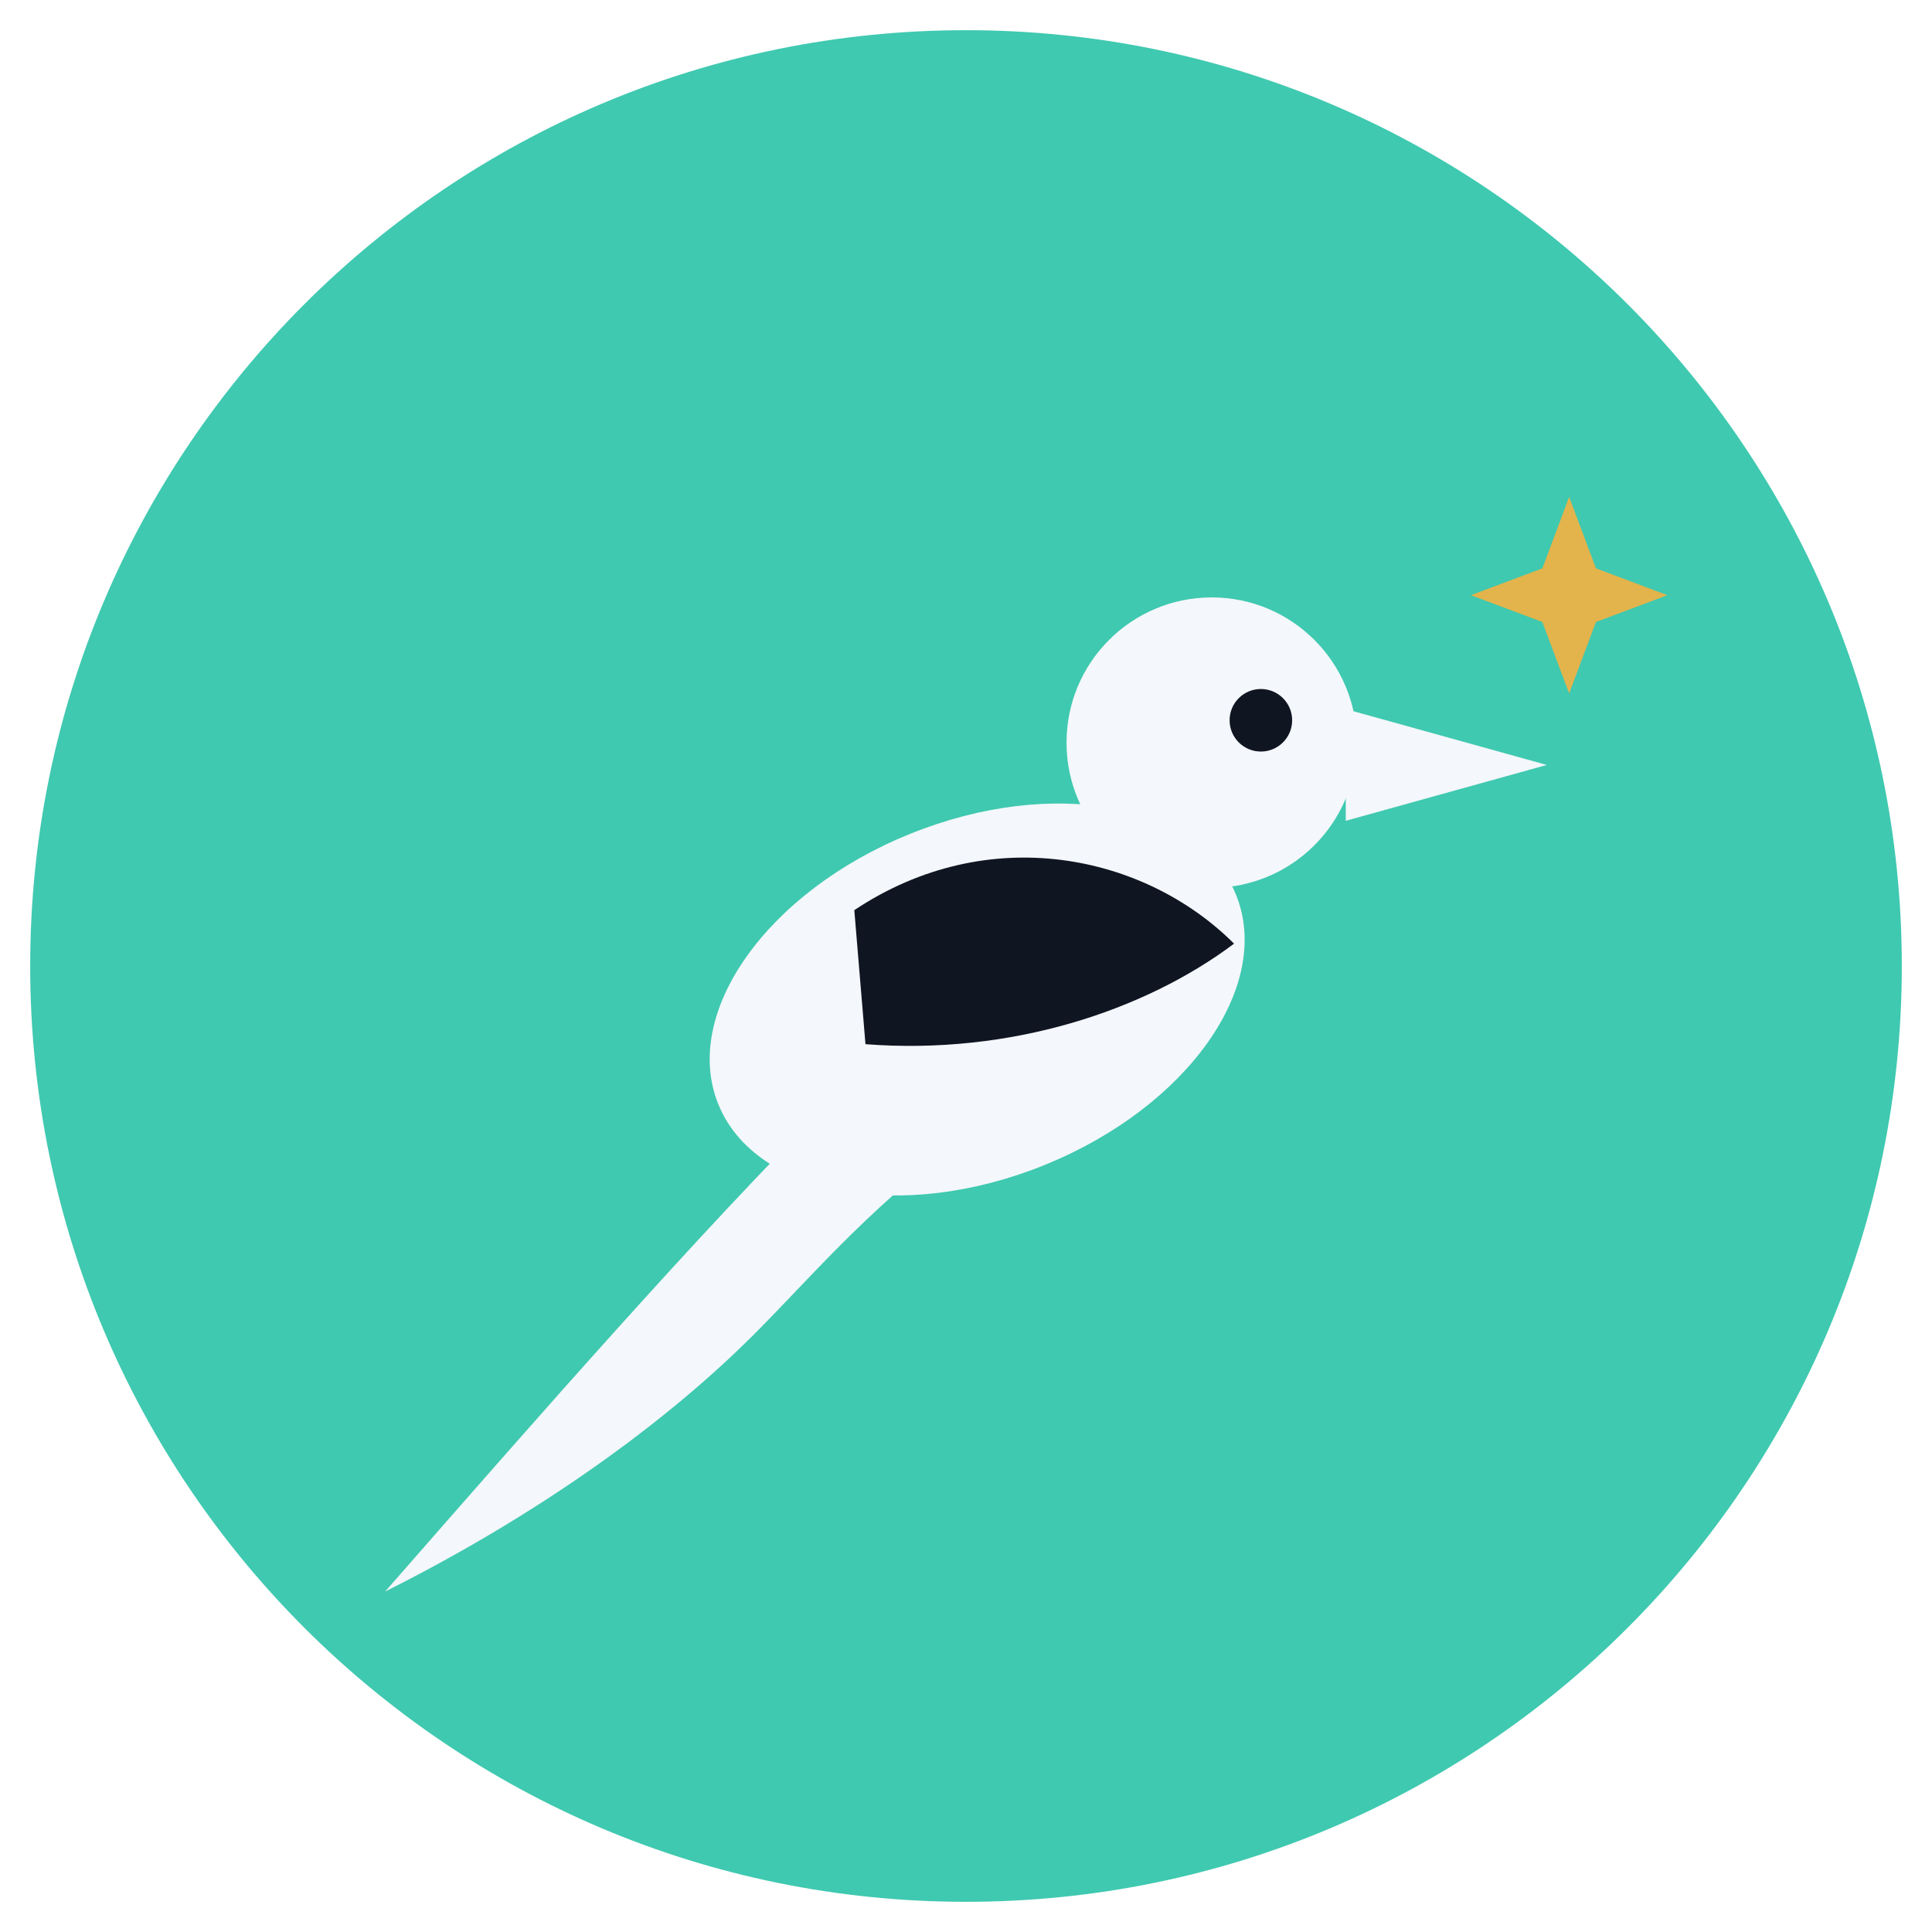
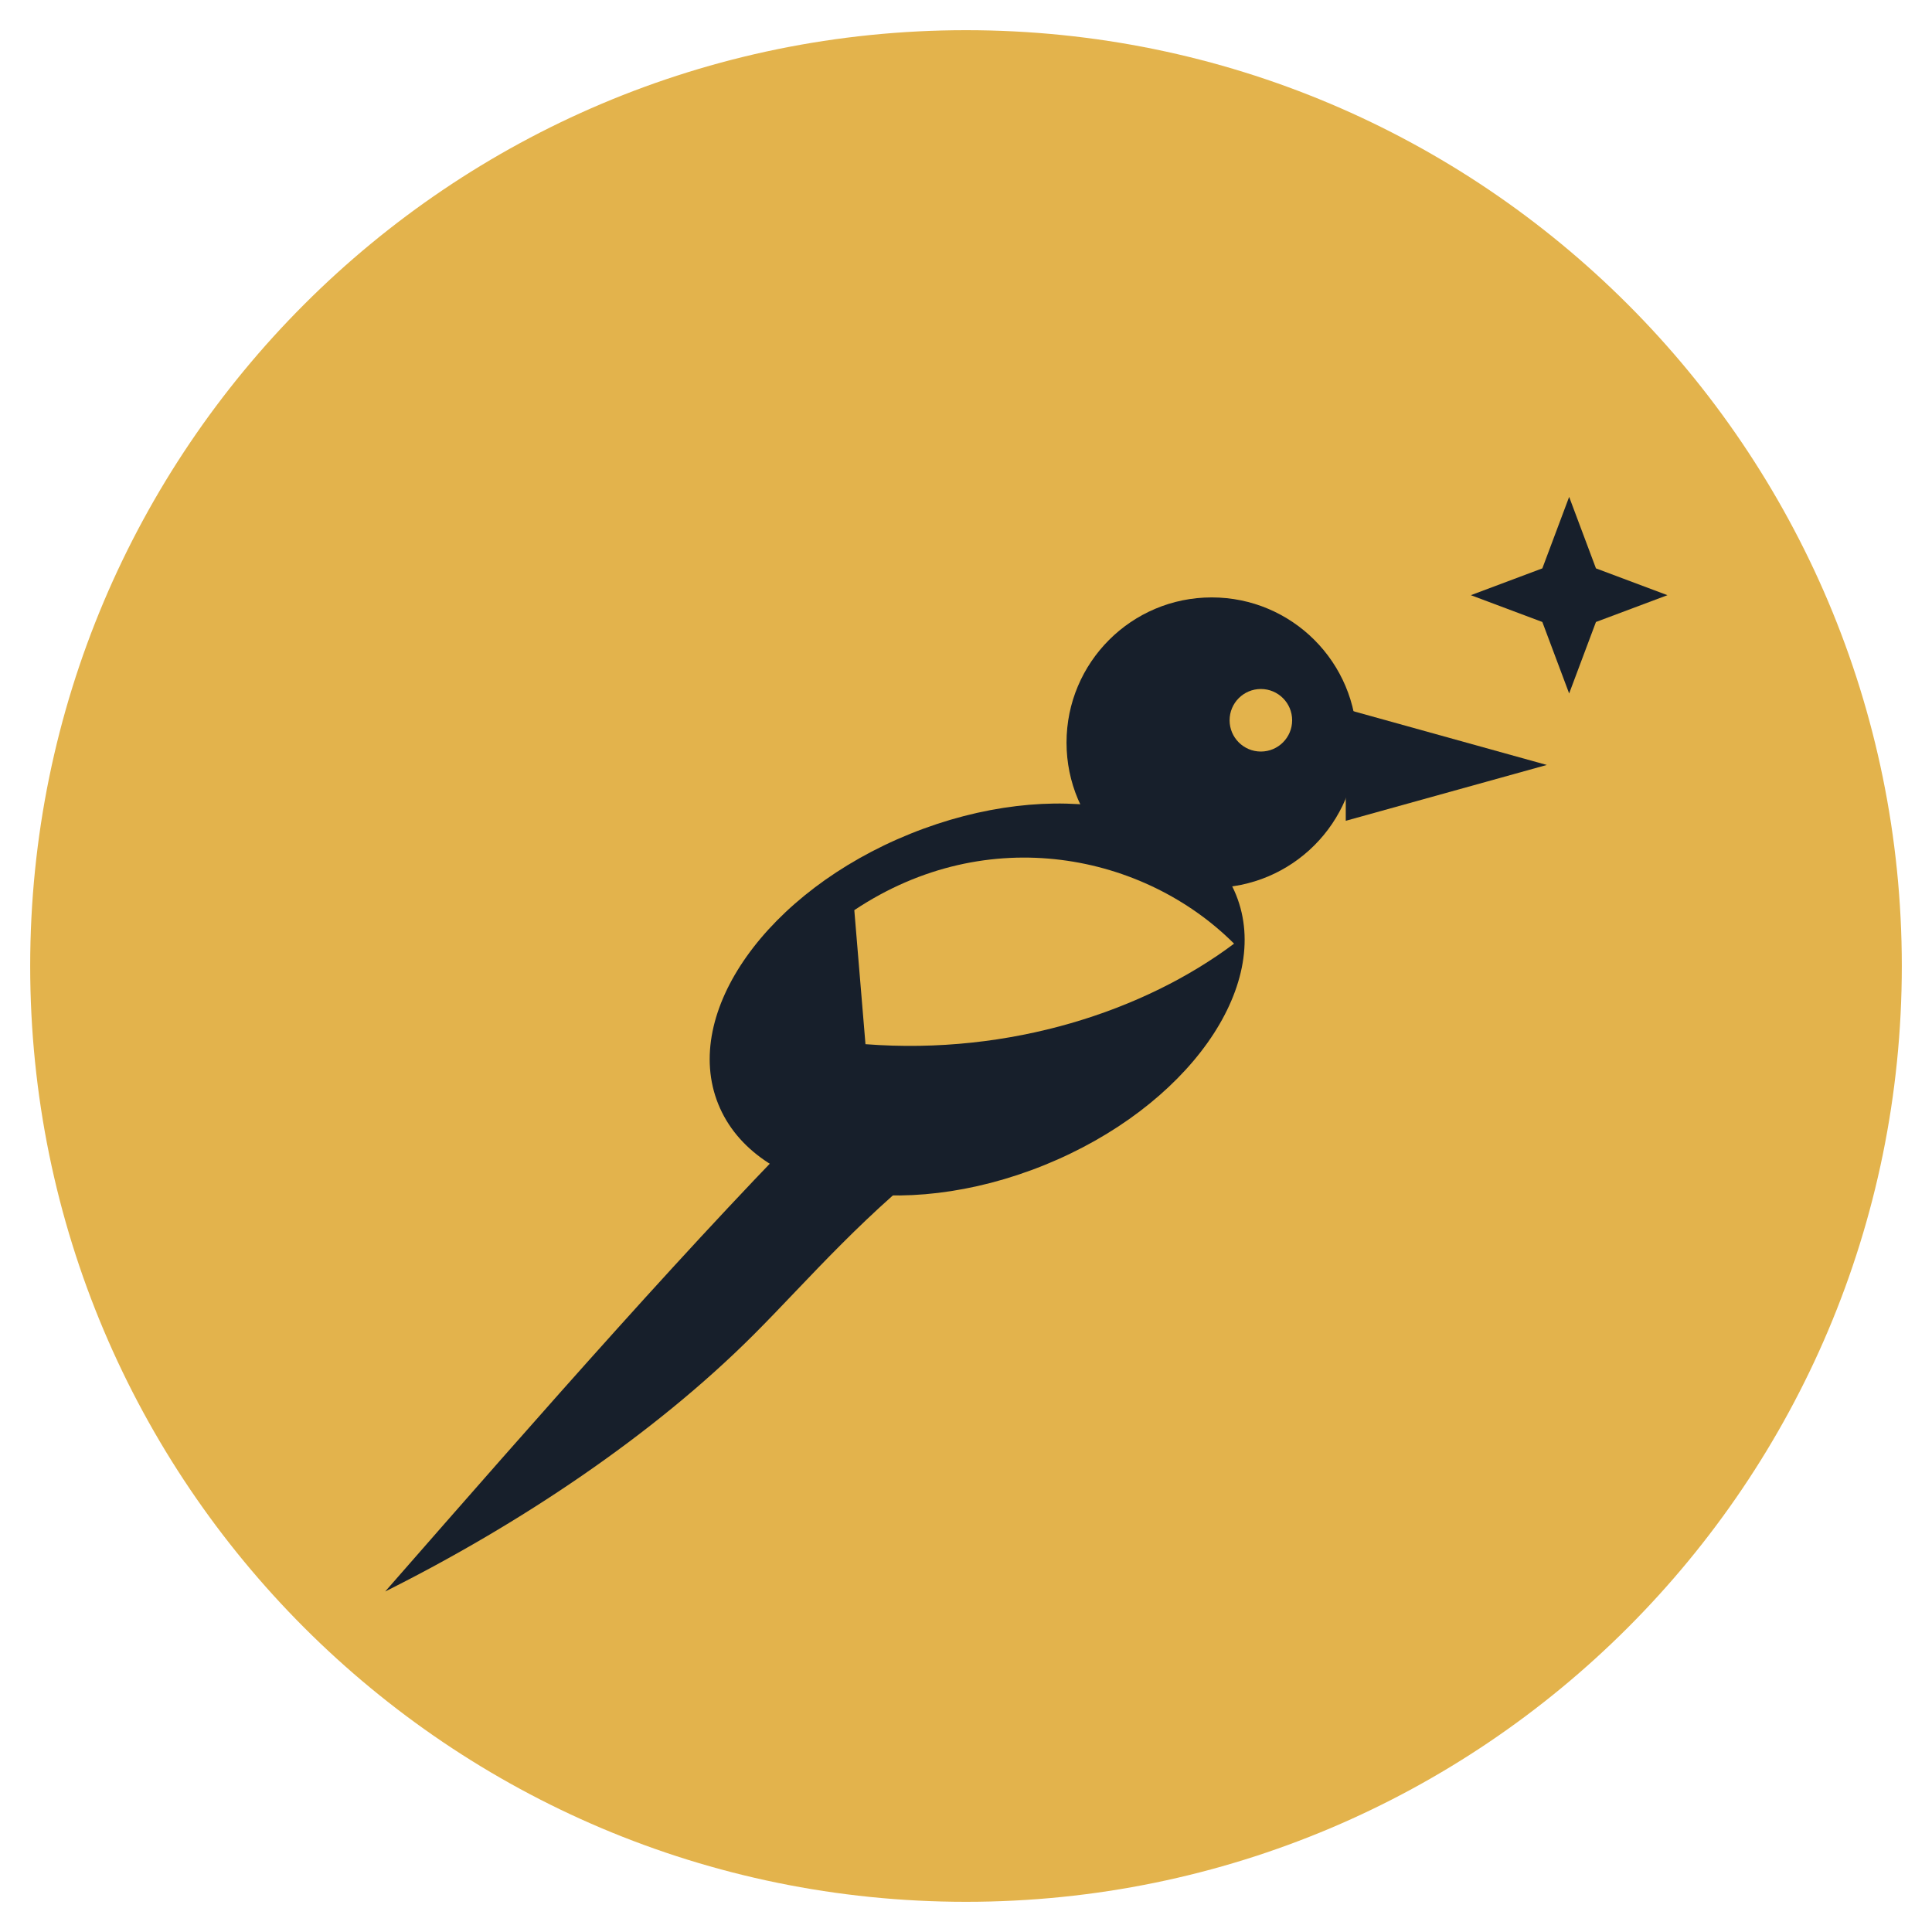
<svg xmlns="http://www.w3.org/2000/svg" viewBox="0 0 64 64" width="64" height="64">
-   <circle cx="32" cy="32" r="31" fill="#3fc9b0" />
+   <circle cx="32" cy="32" r="31" fill="#e3b34c" />
  <g transform="translate(32 32) scale(0.74) translate(-32 -32)">
-     <g fill="#f4f7fb">
+     <g fill="#171f2b">
      <path d="M26 38 C20 44 13 52 6 60 C12 57 18 53 22.5 48.5 C25 46 27.5 43 31.5 40 Z" />
      <ellipse cx="32.5" cy="33.5" rx="12.5" ry="8" transform="rotate(-22 32.5 33.5)" />
      <circle cx="43" cy="22" r="6.5" />
      <path d="M49 20.5 L58 23 L49 25.5 Z" />
    </g>
-     <path d="M27 29.5 C33 25.5 40 27 44 31 C40 34 34 36 27.5 35.5 Z" fill="#101522" />
-     <circle cx="45.2" cy="21" r="1.4" fill="#101522" />
-     <path d="M59 11 L60.2 14.2 L63.4 15.4 L60.2 16.6 L59 19.8 L57.8 16.6 L54.6 15.4 L57.8 14.2 Z" fill="#e3b34c" />
+     <path d="M27 29.5 C33 25.5 40 27 44 31 C40 34 34 36 27.5 35.5 Z" fill="#e3b34c" />
+     <circle cx="45.2" cy="21" r="1.4" fill="#e3b34c" />
+     <path d="M59 11 L60.2 14.2 L63.4 15.4 L60.2 16.6 L59 19.8 L57.8 16.6 L54.6 15.4 L57.8 14.2 Z" fill="#171f2b" />
  </g>
</svg>
